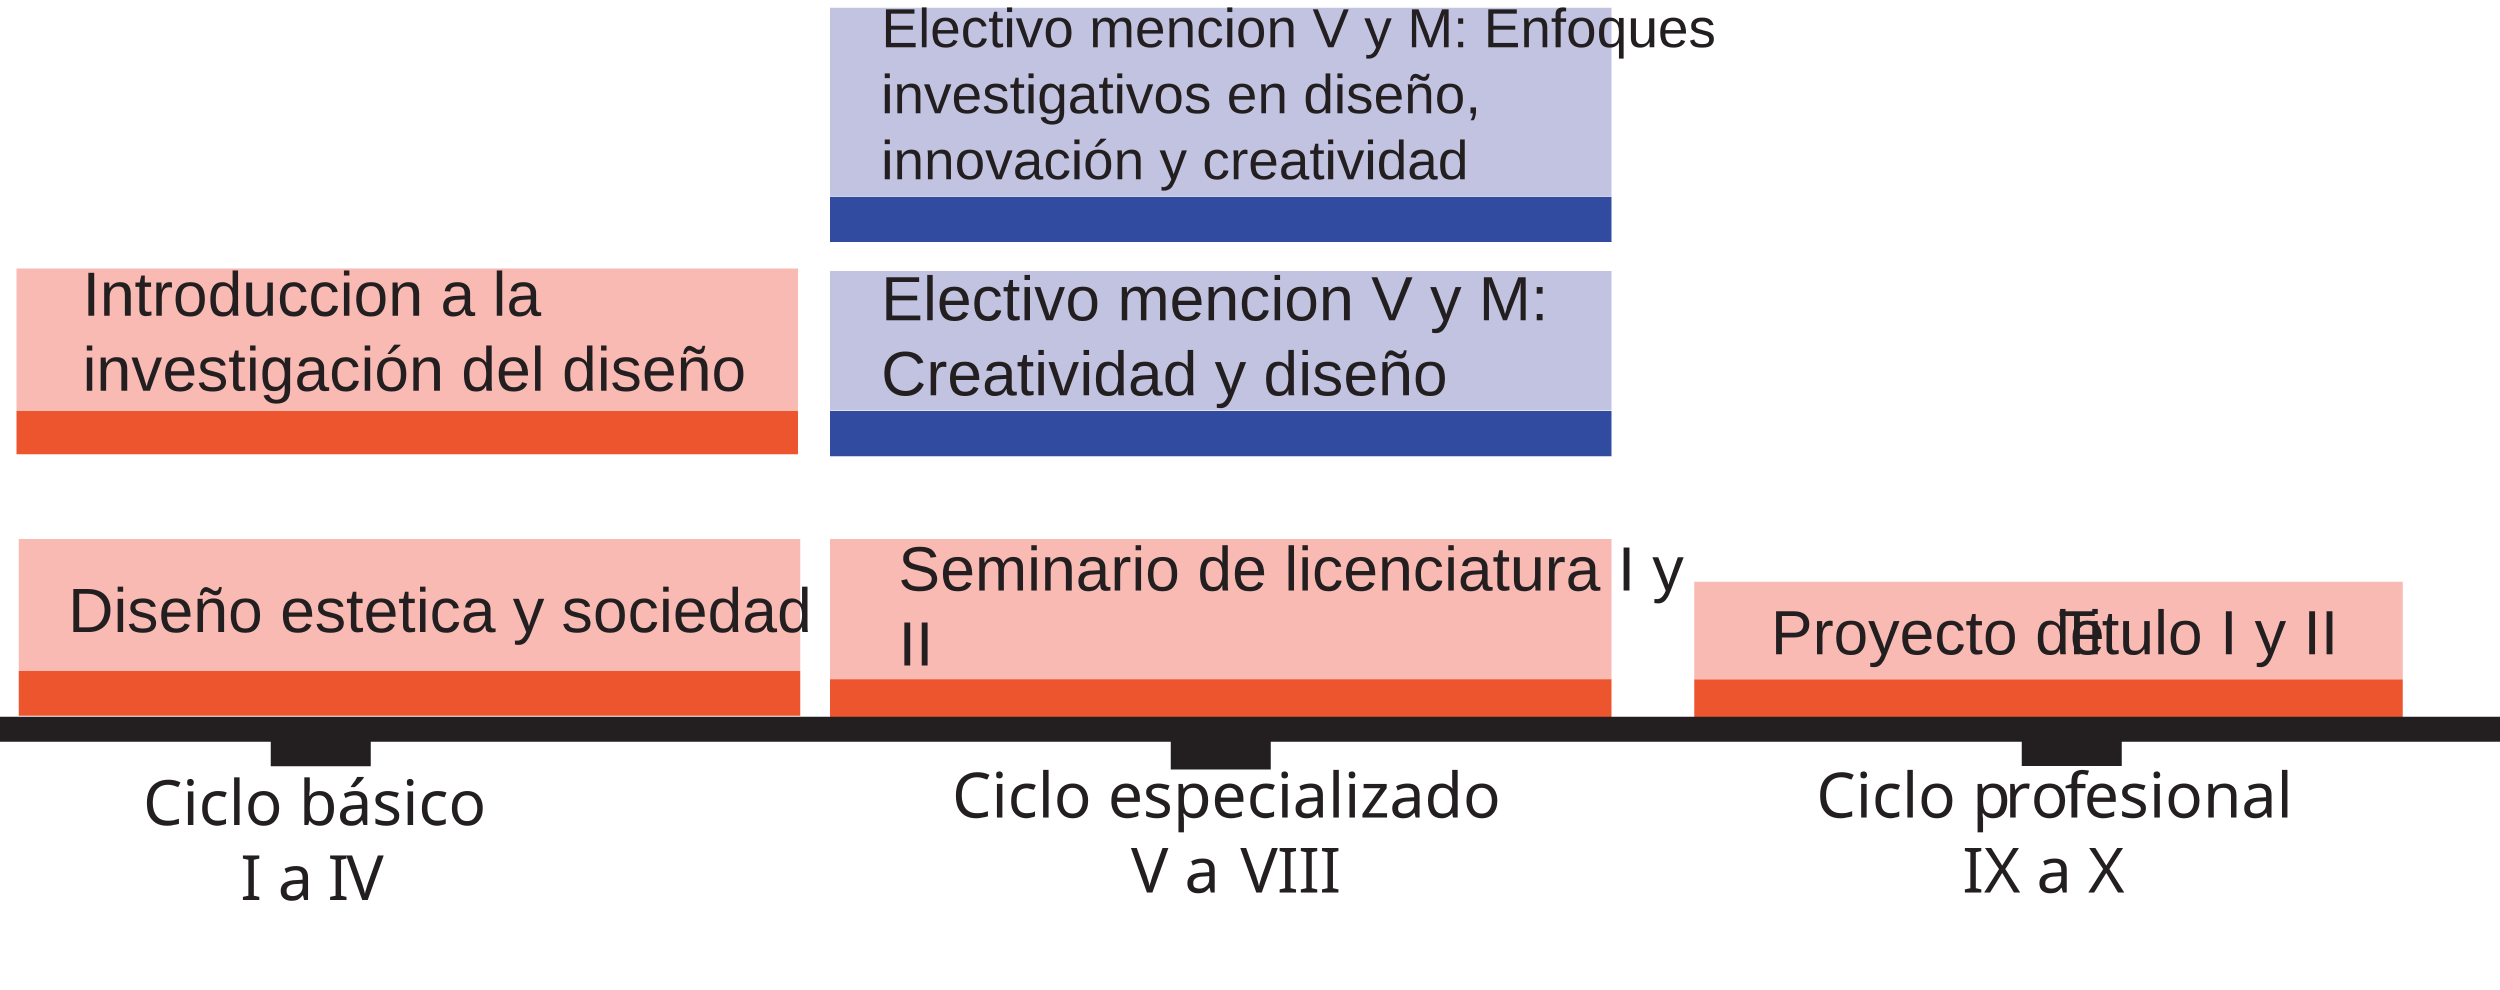
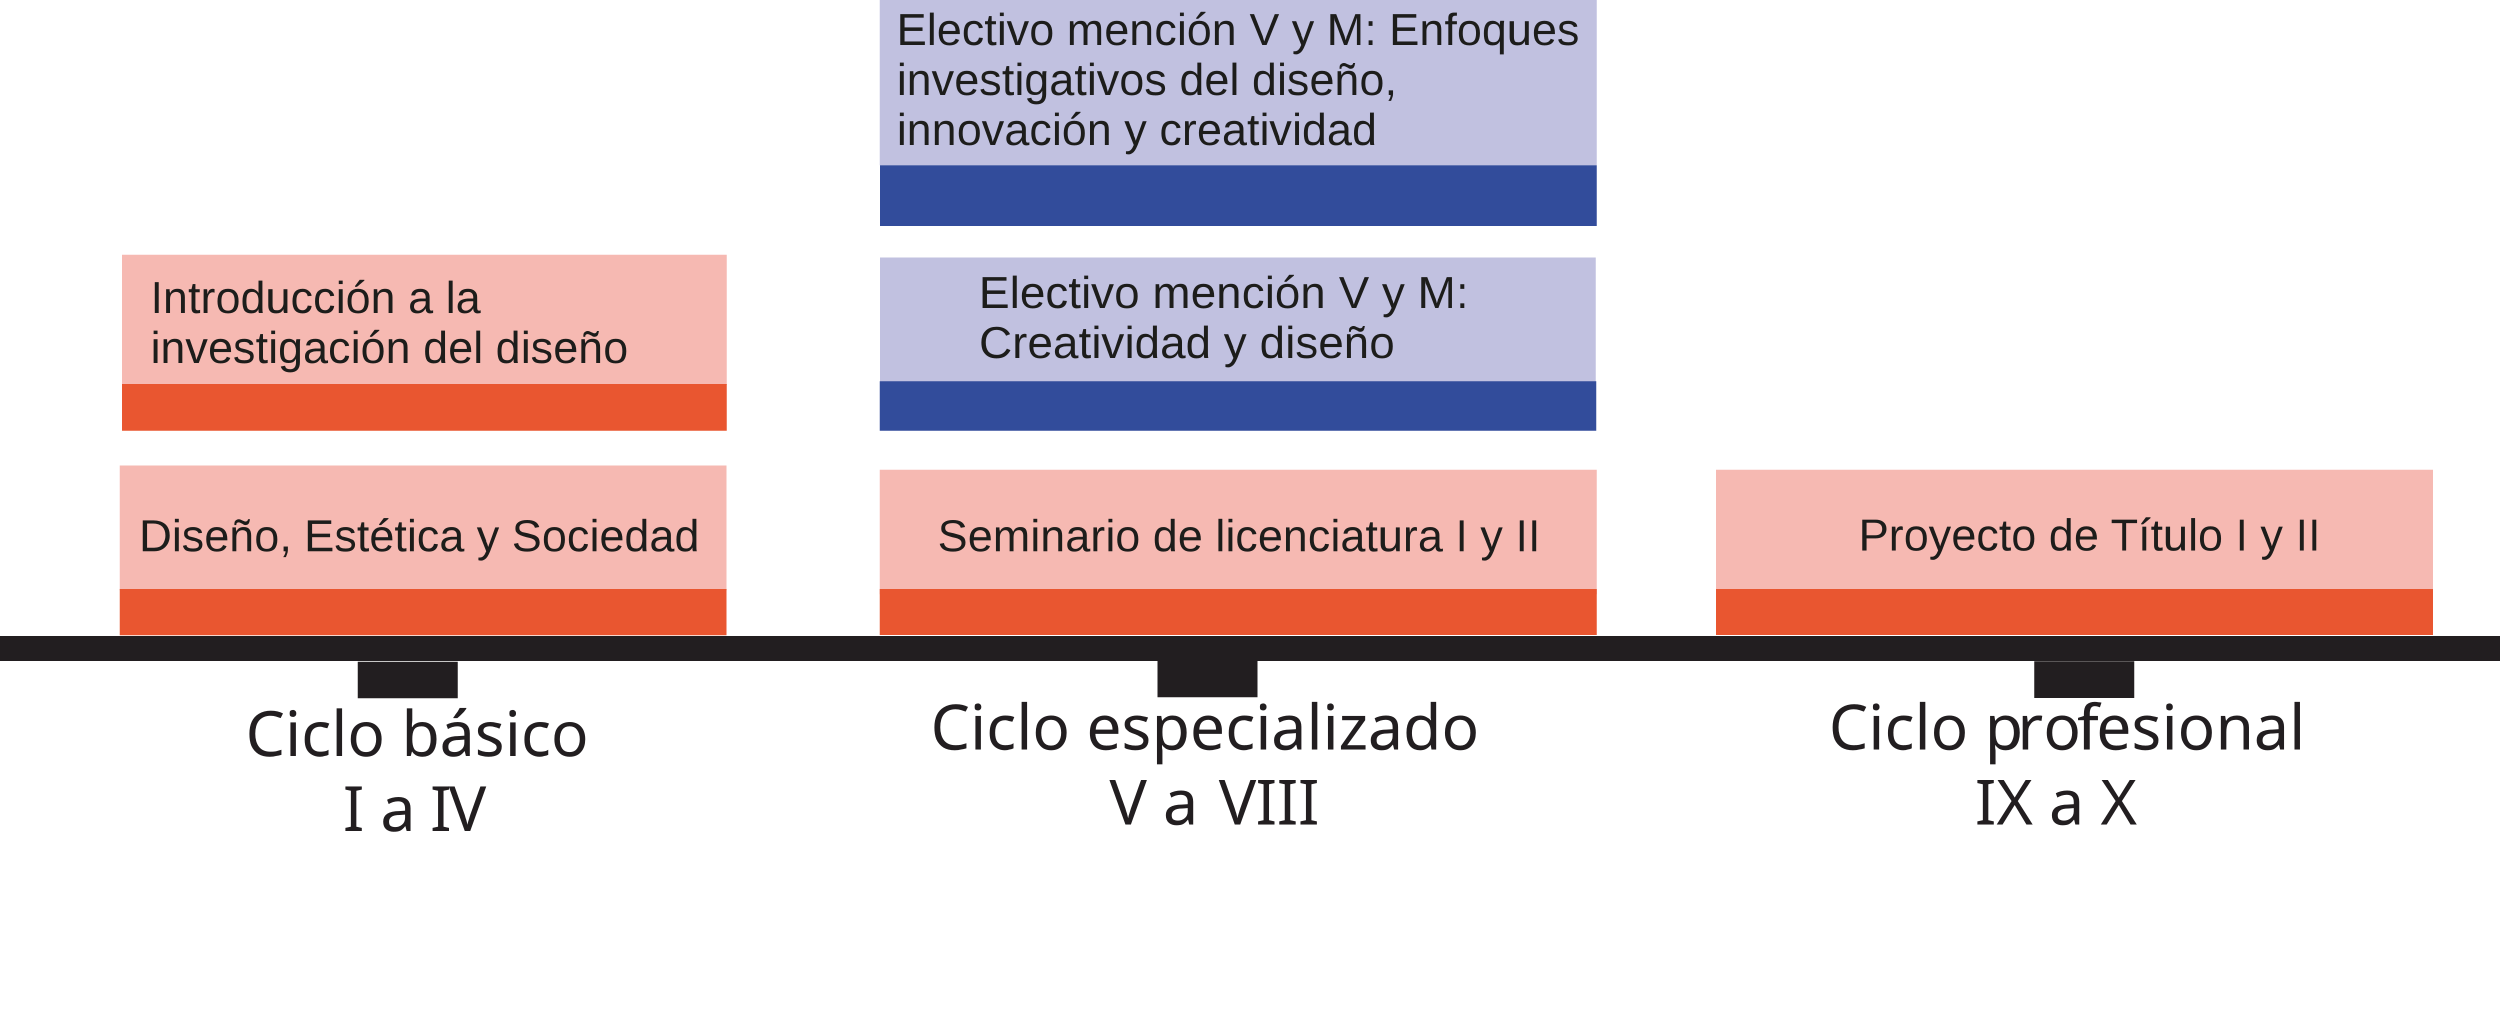
- <svg xmlns="http://www.w3.org/2000/svg" id="Layer_1" data-name="Layer 1" viewBox="0 0 100 39.6">
+ <svg xmlns="http://www.w3.org/2000/svg" id="Capa_1" viewBox="0 0 100 41.36">
  <defs>
    <style>
      .cls-1 {
+         stroke-width: 4px;
+       }
+ 
+       .cls-1, .cls-2 {
+         fill: none;
+         stroke: #221e20;
+         stroke-miterlimit: 10;
+       }
+ 
+       .cls-3 {
+         fill: #f6b9b2;
+       }
+ 
+       .cls-4 {
+         fill: #1d1d1b;
+         font-family: ArialMT, Arial;
+         font-size: 1.8px;
+       }
+ 
+       .cls-5, .cls-6, .cls-7, .cls-8 {
+         isolation: isolate;
+       }
+ 
+       .cls-9 {
+         fill: #c1c1e0;
+       }
+ 
+       .cls-10 {
+         fill: #e95630;
+       }
+ 
+       .cls-6 {
        letter-spacing: .02em;
      }

-       .cls-2, .cls-3 {
-         fill: none;
-         stroke: #231f20;
-         stroke-miterlimit: 10;
-       }
- 
-       .cls-4 {
+       .cls-6, .cls-7, .cls-8 {
+         fill: #221e20;
        font-family: Bahnschrift, Bahnschrift;
+         font-size: 2.5px;
        font-variation-settings: 'wght' 400, 'wdth' 100;
      }

-       .cls-4, .cls-5, .cls-6 {
-         fill: #231f20;
+       .cls-8 {
+         letter-spacing: 0em;
      }

-       .cls-4, .cls-6 {
-         font-size: 2.5px;
-       }
- 
-       .cls-7 {
+       .cls-11 {
        letter-spacing: -.02em;
      }

-       .cls-8 {
-         letter-spacing: -.01em;
-       }
- 
-       .cls-5 {
-         font-size: 2.2px;
-       }
- 
-       .cls-5, .cls-6 {
-         font-family: ArialNarrow, Arial;
-       }
- 
-       .cls-9 {
-         fill: #ec552e;
-       }
- 
-       .cls-9, .cls-10, .cls-11, .cls-12 {
-         stroke-width: 0px;
-       }
- 
-       .cls-10 {
-         fill: #f8bab2;
-       }
- 
-       .cls-3 {
-         stroke-width: 4px;
-       }
- 
-       .cls-11 {
-         fill: #c2c2e1;
-       }
- 
      .cls-12 {
-         fill: #304b9f;
-       }
- 
-       .cls-13 {
-         letter-spacing: 0em;
-       }
- 
-       .cls-14 {
-         letter-spacing: 0em;
-       }
- 
-       .cls-15 {
-         letter-spacing: -.01em;
+         fill: #324c9b;
      }
    </style>
  </defs>
-   <rect class="cls-11" x="33.2" y="10.84" width="31.26" height="5.58" />
-   <rect class="cls-12" x="33.2" y="16.44" width="31.26" height="1.81" />
-   <rect class="cls-10" x="33.2" y="21.56" width="31.26" height="5.62" />
-   <rect class="cls-9" x="33.2" y="27.17" width="31.26" height="1.85" />
-   <rect class="cls-9" x="67.77" y="27.17" width="28.34" height="1.85" />
-   <line class="cls-2" y1="29.17" x2="100" y2="29.17" />
-   <text class="cls-6" transform="translate(35.94 23.62)">
-     <tspan x="0" y="0">Seminario de licenciatura I y </tspan>
-     <tspan x="0" y="3">II</tspan>
+   <line class="cls-2" y1="25.94" x2="100" y2="25.94" />
+   <g class="cls-5">
+     <text class="cls-7" transform="translate(9.82 30.24)">
+       <tspan x="0" y="0">Ciclo básico </tspan>
+     </text>
+     <text class="cls-7" transform="translate(9.82 33.24)">
+       <tspan x="0" y="0" xml:space="preserve">      I a </tspan>
+     </text>
+     <text class="cls-6" transform="translate(17.21 33.24)">
+       <tspan x="0" y="0">I</tspan>
+     </text>
+     <text class="cls-7" transform="translate(17.95 33.24)">
+       <tspan x="0" y="0">V</tspan>
+     </text>
+   </g>
+   <g class="cls-5">
+     <text class="cls-7" transform="translate(37.22 29.98)">
+       <tspan x="0" y="0">Ciclo especializado </tspan>
+     </text>
+     <text class="cls-7" transform="translate(37.22 32.98)">
+       <tspan x="0" y="0" xml:space="preserve">           V a </tspan>
+     </text>
+     <text class="cls-7" transform="translate(48.75 32.98)">
+       <tspan x="0" y="0">V</tspan>
+     </text>
+     <text class="cls-7" transform="translate(50.23 32.98)">
+       <tspan x="0" y="0">III</tspan>
+     </text>
+   </g>
+   <g class="cls-5">
+     <text class="cls-7" transform="translate(73.15 29.98)">
+       <tspan x="0" y="0">Ciclo p</tspan>
+     </text>
+     <text class="cls-7" transform="translate(80.69 29.98)">
+       <tspan x="0" y="0">r</tspan>
+     </text>
+     <text class="cls-7" transform="translate(81.73 29.98)">
+       <tspan x="0" y="0">o</tspan>
+     </text>
+     <text class="cls-8" transform="translate(83.09 29.98)">
+       <tspan x="0" y="0">f</tspan>
+     </text>
+     <text class="cls-7" transform="translate(83.85 29.98)">
+       <tspan x="0" y="0">esional </tspan>
+     </text>
+     <text class="cls-7" transform="translate(73.15 32.98)">
+       <tspan x="0" y="0" xml:space="preserve">         IX a X</tspan>
+     </text>
+   </g>
+   <line class="cls-1" x1="16.31" y1="26.47" x2="16.31" y2="27.93" />
+   <line class="cls-1" x1="48.3" y1="26.43" x2="48.3" y2="27.89" />
+   <line class="cls-1" x1="83.37" y1="26.45" x2="83.37" y2="27.92" />
+   <rect class="cls-9" x="35.19" width="28.68" height="6.61" />
+   <rect class="cls-12" x="35.2" y="6.61" width="28.67" height="2.43" />
+   <rect class="cls-3" x="4.88" y="10.19" width="24.19" height="5.21" />
+   <rect class="cls-10" x="4.88" y="15.36" width="24.19" height="1.87" />
+   <rect class="cls-3" x="35.19" y="18.79" width="28.68" height="4.98" />
+   <rect class="cls-10" x="35.19" y="23.56" width="28.68" height="1.84" />
+   <rect class="cls-3" x="68.64" y="18.79" width="28.68" height="4.98" />
+   <rect class="cls-10" x="68.64" y="23.56" width="28.68" height="1.84" />
+   <rect class="cls-3" x="4.79" y="18.62" width="24.27" height="4.99" />
+   <rect class="cls-10" x="4.79" y="23.56" width="24.27" height="1.85" />
+   <text class="cls-4" transform="translate(5.57 22.05)">
+     <tspan x="0" y="0">Diseño, Estética y Sociedad </tspan>
  </text>
-   <rect class="cls-10" x=".66" y="10.74" width="31.26" height="5.71" />
-   <text class="cls-6" transform="translate(3.3 12.63)">
-     <tspan x="0" y="0">Introduccion a la </tspan>
-     <tspan x="0" y="3">investigación del diseño</tspan>
+   <text class="cls-4" transform="translate(6.02 12.52)">
+     <tspan x="0" y="0">Introducción a la </tspan>
+     <tspan x="0" y="2">investigación del diseño</tspan>
  </text>
-   <text class="cls-4" transform="translate(5.72 33)">
-     <tspan x="0" y="0">Ciclo básico </tspan>
-     <tspan x="0" y="3" xml:space="preserve">      I a </tspan>
-     <tspan class="cls-1" x="7.39" y="3">I</tspan>
-     <tspan x="8.13" y="3">V</tspan>
+   <text class="cls-4" transform="translate(37.51 22.05)">
+     <tspan x="0" y="0">Seminario de licenciatura I y II</tspan>
  </text>
-   <text class="cls-4" transform="translate(38.08 32.7)">
-     <tspan x="0" y="0">Ciclo especializado </tspan>
-     <tspan x="0" y="3" xml:space="preserve">           V a </tspan>
-     <tspan class="cls-14" x="11.53" y="3">V</tspan>
-     <tspan x="13.01" y="3">III</tspan>
+   <rect class="cls-9" x="35.2" y="10.3" width="28.63" height="5" />
+   <rect class="cls-12" x="35.19" y="15.25" width="28.66" height="1.98" />
+   <text class="cls-4" transform="translate(39.16 12.32) scale(1.02 1)">
+     <tspan x="0" y="0">Electivo mención V y M: </tspan>
+     <tspan x="0" y="2">Creatividad y diseño</tspan>
  </text>
-   <text class="cls-4" transform="translate(72.65 32.7)">
-     <tspan x="0" y="0">Ciclo p</tspan>
-     <tspan class="cls-13" x="7.54" y="0">r</tspan>
-     <tspan x="8.58" y="0">o</tspan>
-     <tspan class="cls-15" x="9.94" y="0">f</tspan>
-     <tspan x="10.7" y="0">esional </tspan>
-     <tspan x="0" y="3" xml:space="preserve">         IX a X</tspan>
+   <text class="cls-4" transform="translate(35.87 1.8)">
+     <tspan x="0" y="0">Electivo mención V y M: Enfoques </tspan>
+     <tspan x="0" y="2">investigativos del diseño, </tspan>
+     <tspan x="0" y="4">innovación y creatividad</tspan>
  </text>
-   <text class="cls-6" transform="translate(35.25 12.81)">
-     <tspan x="0" y="0">Electivo mencion V y M: </tspan>
-     <tspan x="0" y="3">Creatividad y diseño</tspan>
+   <text class="cls-4" transform="translate(74.35 22.02)">
+     <tspan x="0" y="0">Proyecto de</tspan>
+     <tspan class="cls-11" x="9.61" y="0"> </tspan>
+     <tspan x="10.07" y="0">Título I y II</tspan>
  </text>
-   <rect class="cls-11" x="33.2" y=".31" width="31.26" height="7.53" />
-   <rect class="cls-12" x="33.2" y="7.87" width="31.26" height="1.81" />
-   <text class="cls-5" transform="translate(35.25 1.89)">
-     <tspan x="0" y="0">Electivo mencion V y M: Enfoques </tspan>
-     <tspan x="0" y="2.64">investigativos en diseño, </tspan>
-     <tspan x="0" y="5.28">innovación y creatividad</tspan>
-   </text>
-   <rect class="cls-10" x=".75" y="21.56" width="31.26" height="5.28" />
-   <rect class="cls-9" x=".75" y="26.84" width="31.26" height="1.79" />
-   <text class="cls-6" transform="translate(2.73 25.28)">
-     <tspan x="0" y="0">Diseño estetica y sociedad</tspan>
-   </text>
-   <rect class="cls-10" x="67.77" y="23.27" width="28.34" height="3.9" />
-   <text class="cls-6" transform="translate(70.84 26.17)">
-     <tspan x="0" y="0">Proyecto de</tspan>
-     <tspan class="cls-8" x="10.94" y="0"> </tspan>
-     <tspan class="cls-7" x="11.48" y="0">T</tspan>
-     <tspan x="12.68" y="0">itulo I y II</tspan>
-   </text>
-   <rect class="cls-9" x=".66" y="16.44" width="31.26" height="1.73" />
-   <line class="cls-3" x1="12.83" y1="29.19" x2="12.83" y2="30.65" />
-   <line class="cls-3" x1="48.83" y1="29.32" x2="48.83" y2="30.78" />
-   <line class="cls-3" x1="82.87" y1="29.17" x2="82.87" y2="30.64" />
</svg>
